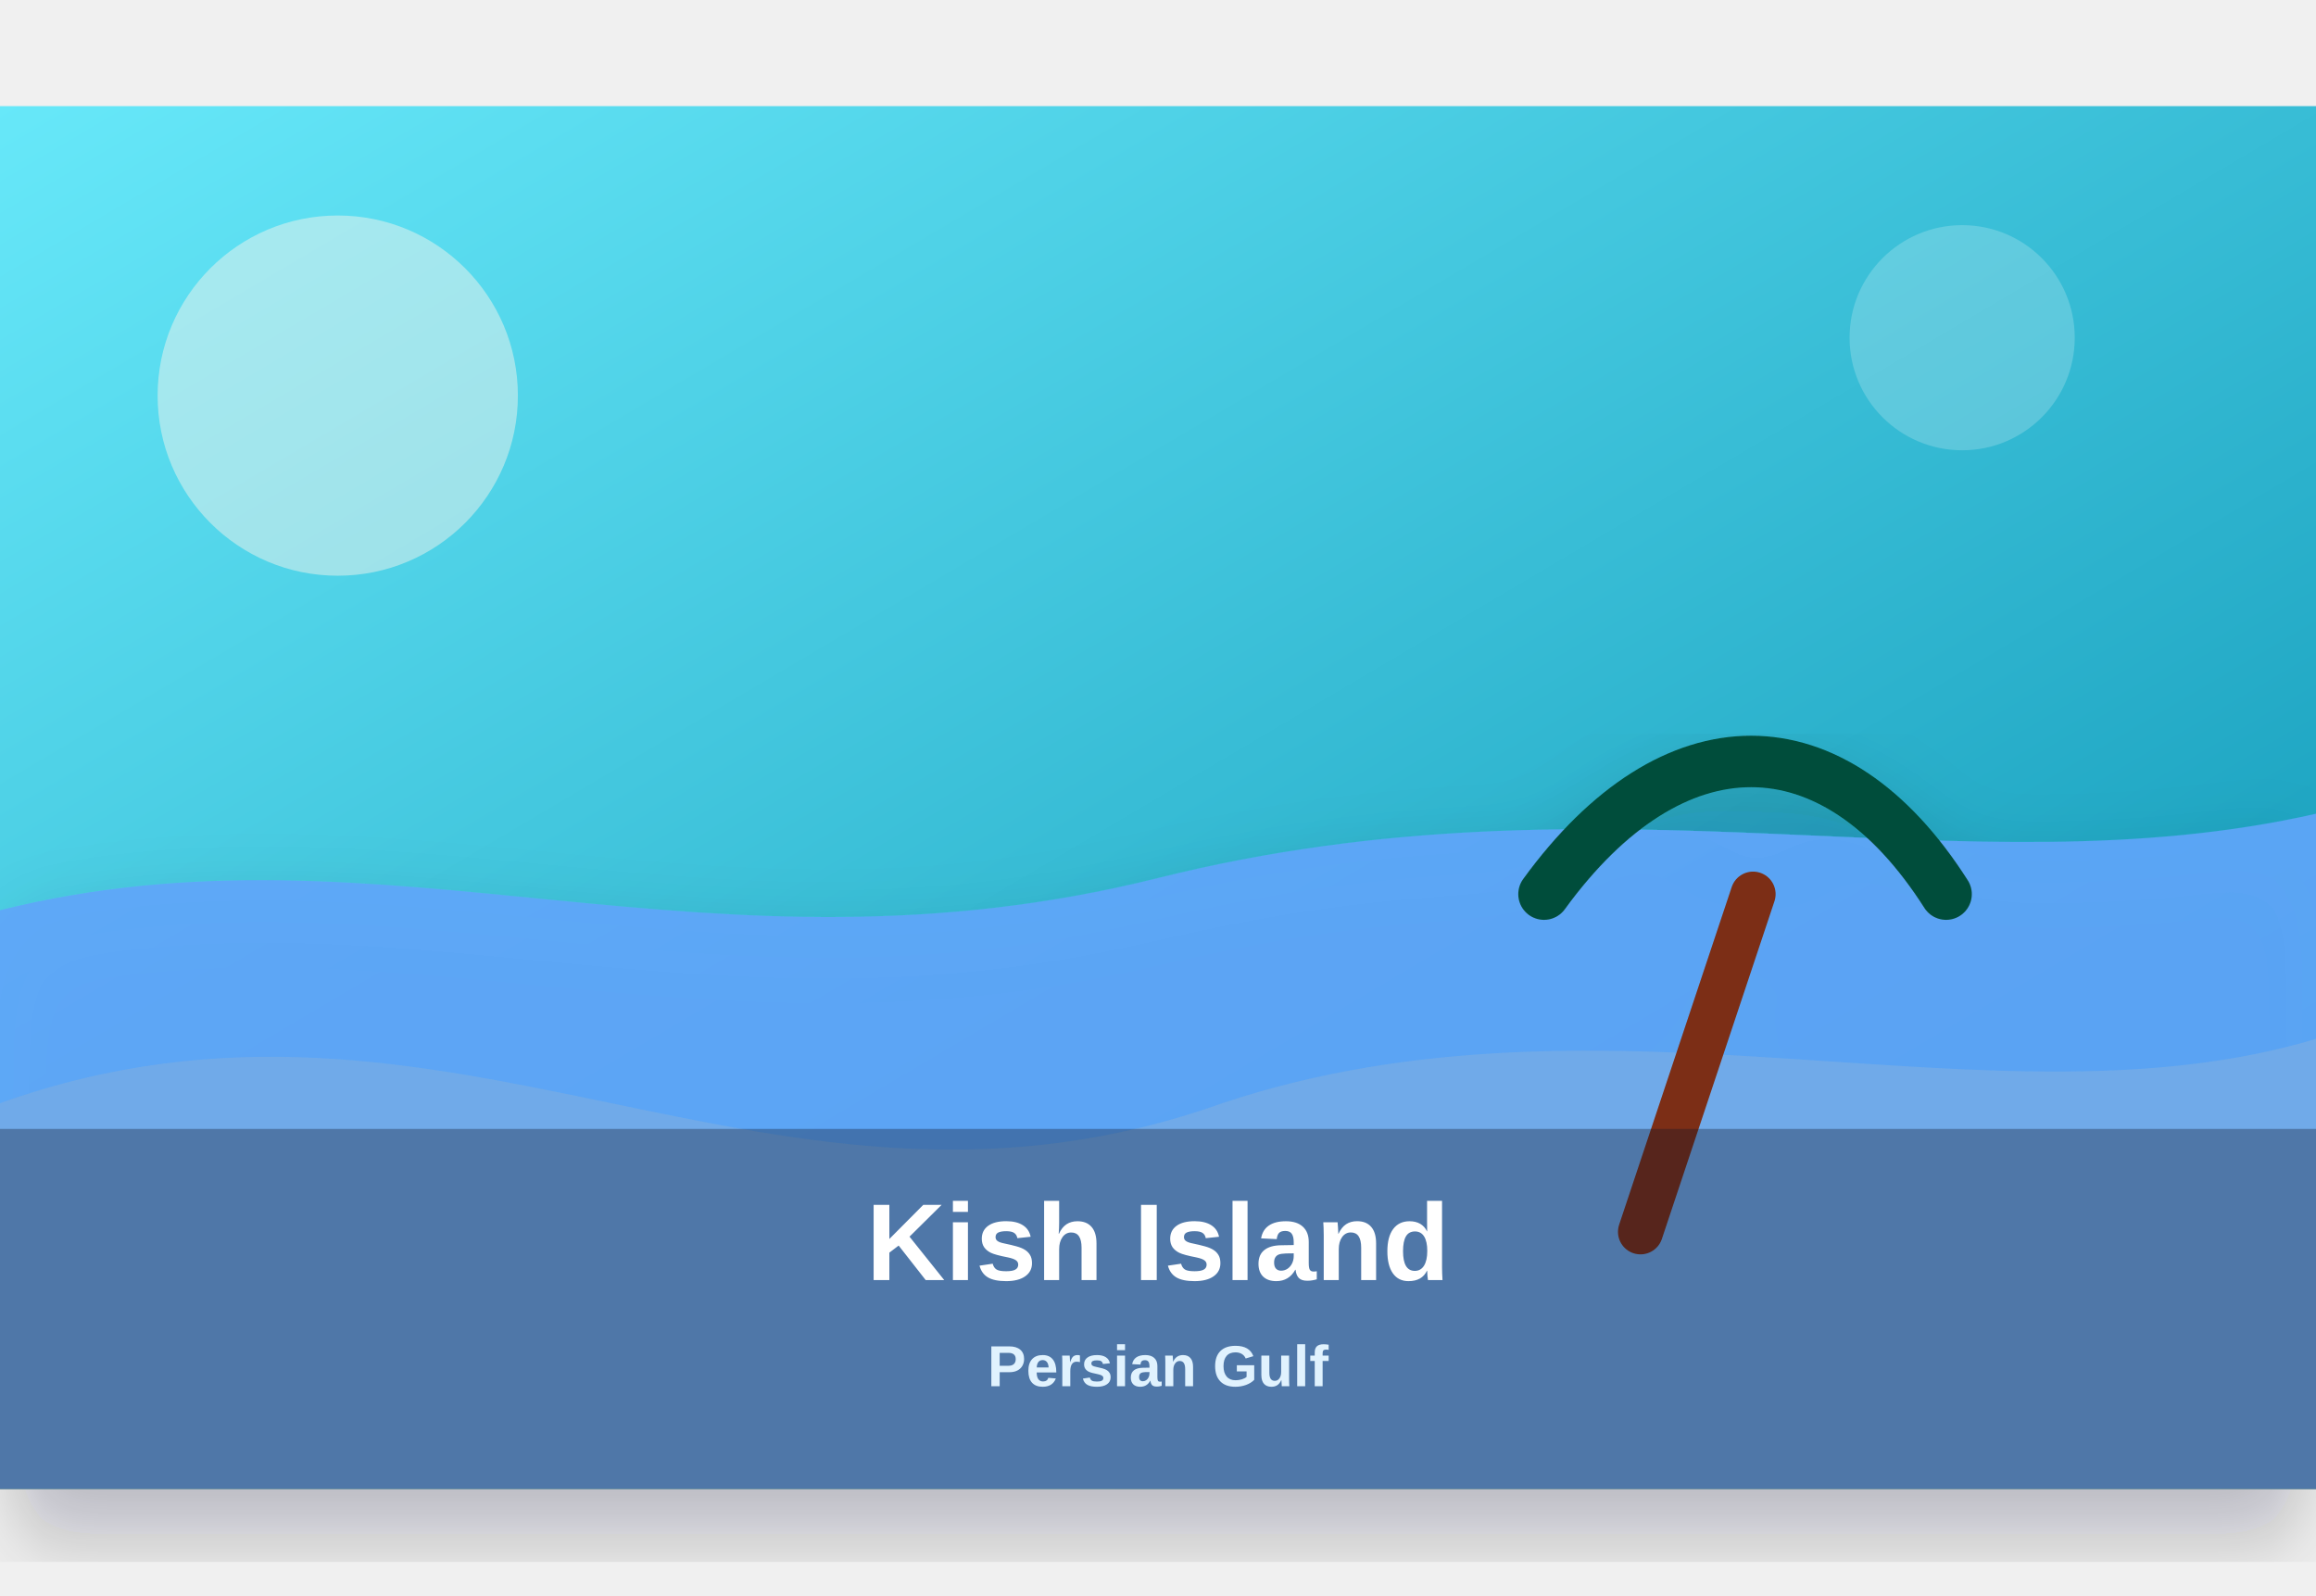
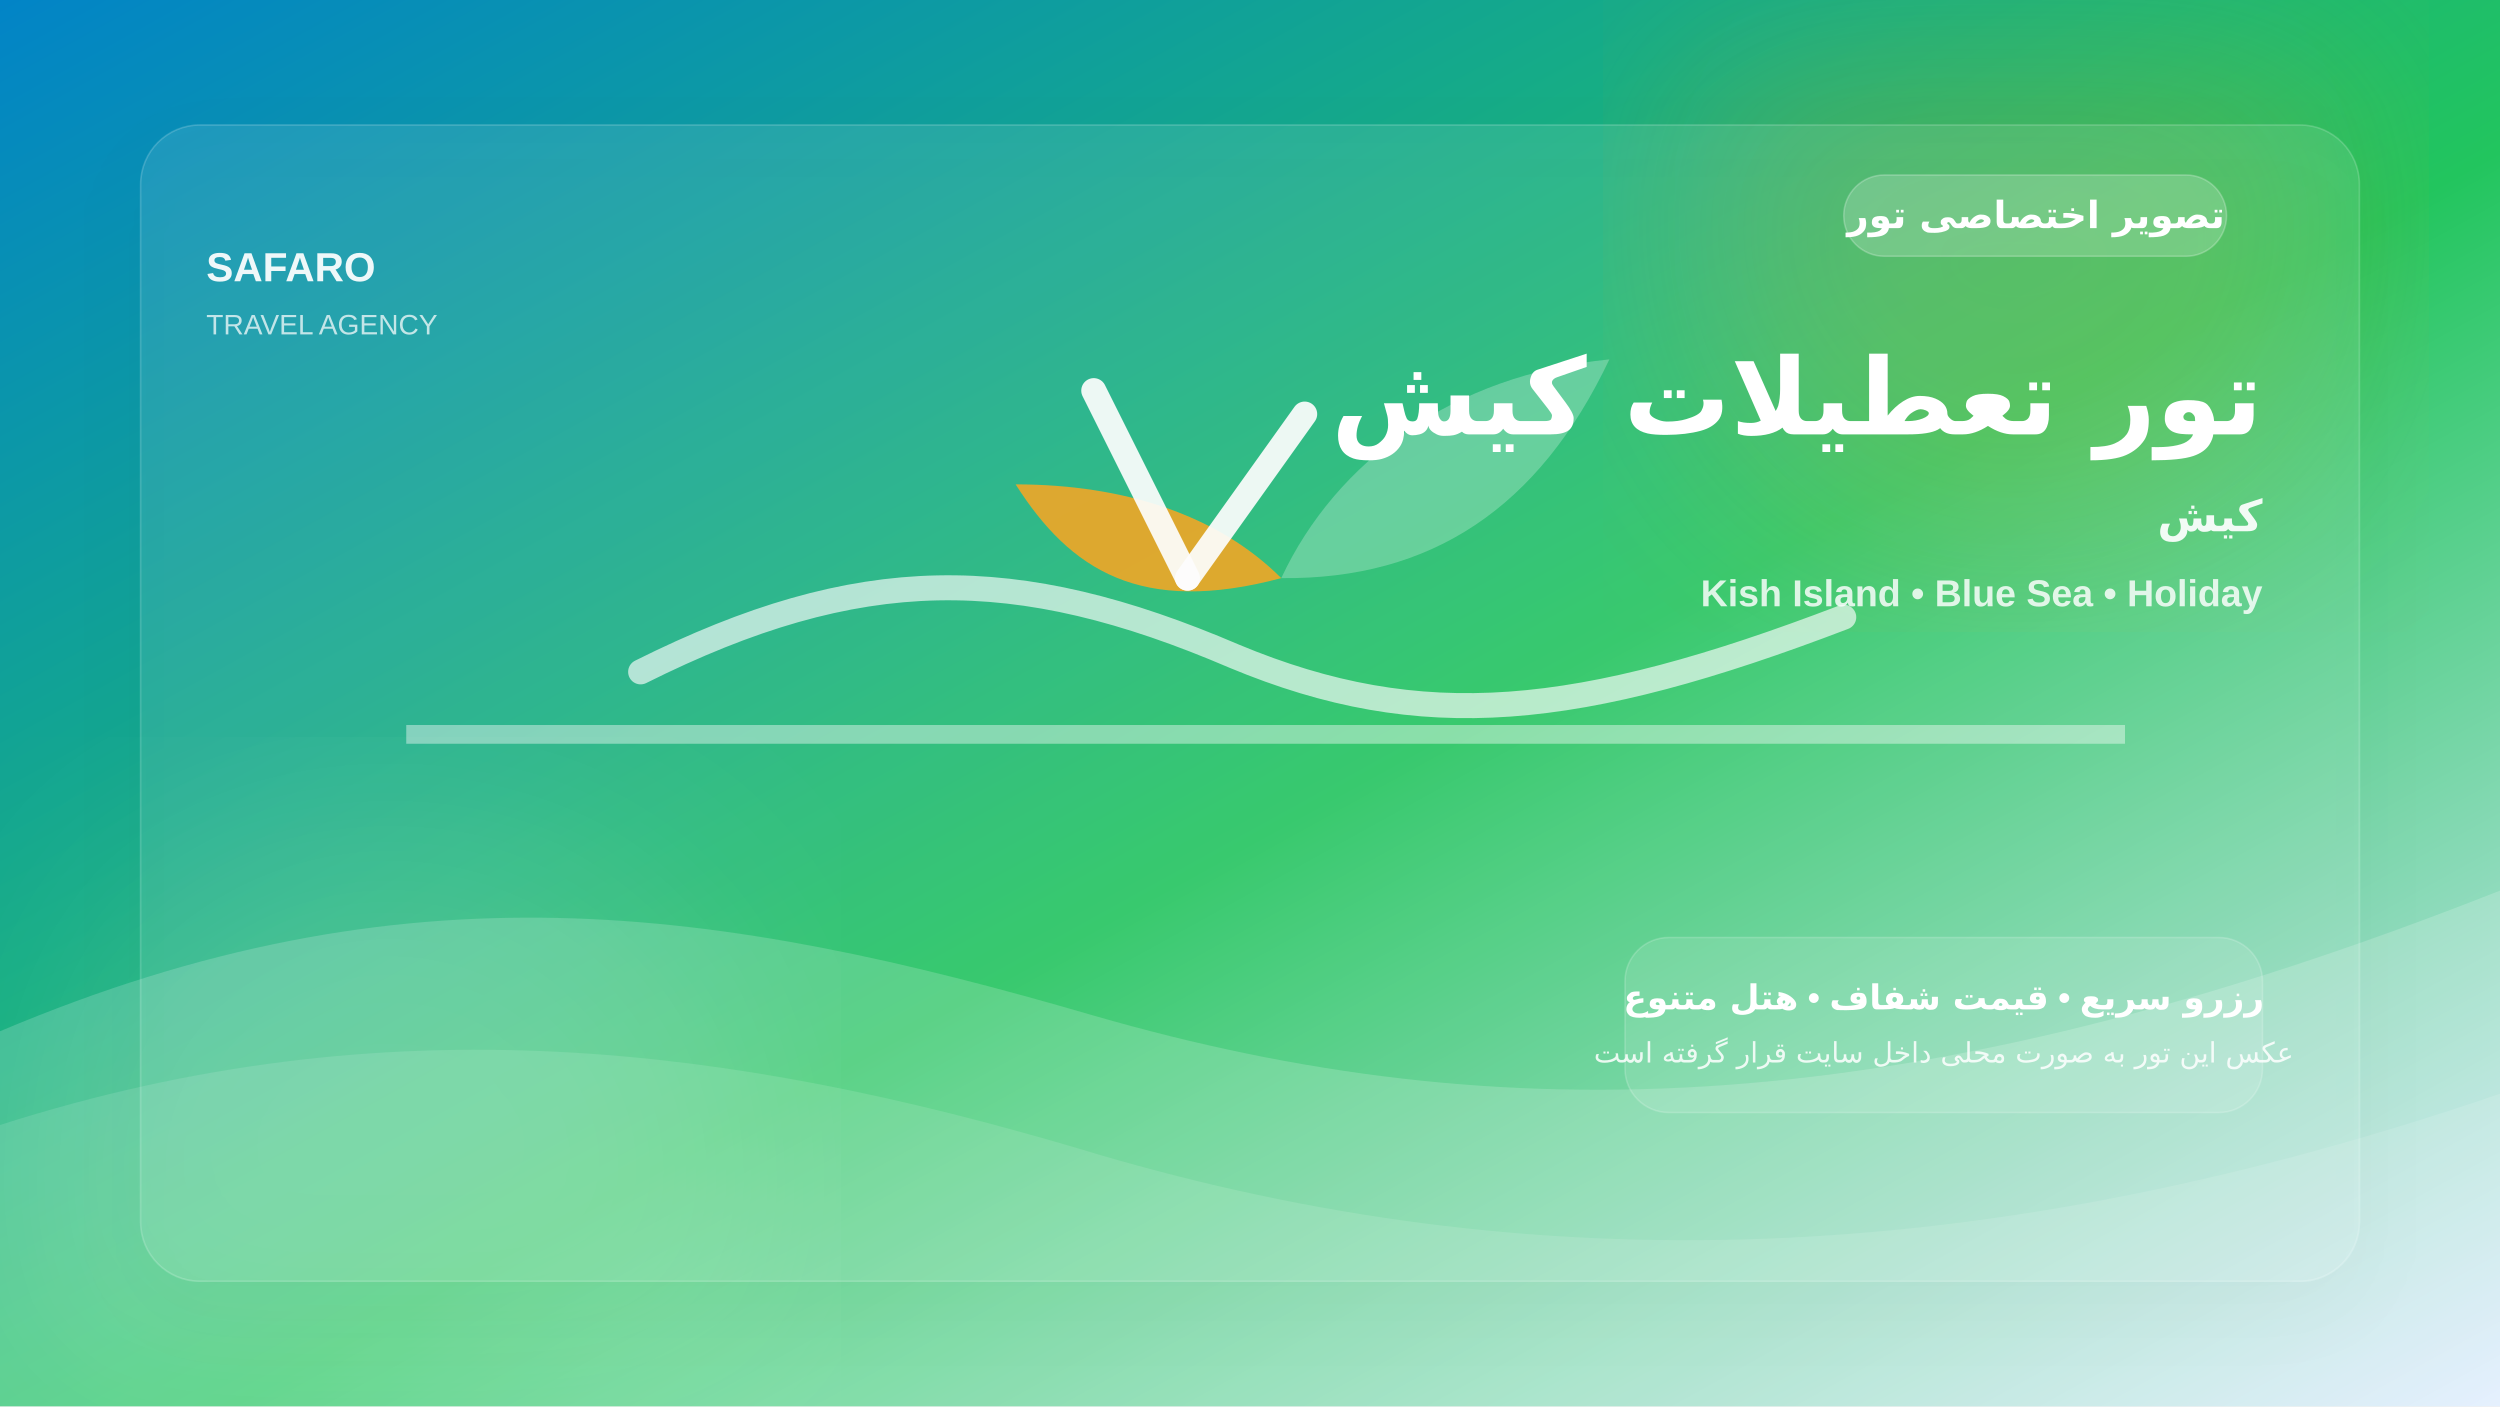
- <svg xmlns="http://www.w3.org/2000/svg" width="900" height="620" viewBox="0 0 720 430">
+ <svg xmlns="http://www.w3.org/2000/svg" viewBox="0 0 1600 900" width="1600" height="900">
  <defs>
-     <linearGradient id="g" x1="0" y1="0" x2="1" y2="1">
-       <stop offset="0" stop-color="#67e8f9" />
-       <stop offset="1" stop-color="#0891b2" />
+     <linearGradient id="bg" x1="0" y1="0" x2="1" y2="1">
+       <stop offset="0%" stop-color="#0284c7" />
+       <stop offset="55%" stop-color="#22c55e" />
+       <stop offset="100%" stop-color="#dbeafe" />
    </linearGradient>
-     <filter id="s">
-       <feDropShadow dx="0" dy="14" stdDeviation="14" flood-color="#0f172a" flood-opacity=".24" />
+     <linearGradient id="glass" x1="0" y1="0" x2="1" y2="1">
+       <stop offset="0%" stop-color="rgba(255,255,255,.26)" />
+       <stop offset="100%" stop-color="rgba(255,255,255,.08)" />
+     </linearGradient>
+     <filter id="blur">
+       <feGaussianBlur stdDeviation="70" />
+     </filter>
+     <filter id="shadow" x="-20%" y="-20%" width="140%" height="140%">
+       <feDropShadow dx="0" dy="18" stdDeviation="24" flood-color="rgba(15,23,42,.25)" />
    </filter>
  </defs>
-   <rect width="720" height="430" fill="url(#g)" />
-   <circle cx="105" cy="90" r="56" fill="#fff7ed" opacity=".45" />
-   <circle cx="610" cy="72" r="35" fill="#fff" opacity=".2" />
-   <g filter="url(#s)">
-     <path d="M0 310 C140 260 240 360 380 310 C500 270 620 320 720 290 L720 430 L0 430 Z" fill="#fcd34d" />
-     <path d="M0 250 C120 220 220 275 360 240 C500 205 610 245 720 220 L720 430 L0 430 Z" fill="#60a5fa" opacity=".9" />
-     <path d="M480 245 C520 190 570 190 605 245" fill="none" stroke="#064e3b" stroke-width="16" stroke-linecap="round" />
-     <line x1="545" y1="245" x2="510" y2="350" stroke="#7c2d12" stroke-width="14" stroke-linecap="round" />
+   <rect width="1600" height="900" fill="url(#bg)" />
+   <circle cx="1290" cy="140" r="220" fill="#f59e0b" opacity="0.18" filter="url(#blur)" />
+   <circle cx="250" cy="760" r="240" fill="#ffffff" opacity="0.12" filter="url(#blur)" />
+   <path d="M0 660C260 550 460 580 700 650c260 75 520 70 900-80V900H0Z" fill="#ffffff" opacity="0.18" />
+   <path d="M0 720C250 640 470 670 690 735c270 82 560 85 910-35V900H0Z" fill="#ffffff" opacity="0.12" />
+   <g transform="translate(0,0)">
+     <path d="M260 470h1100" stroke="rgba(255,255,255,.92)" stroke-width="12" opacity=".45" />
+     <path d="M410 430c140-70 240-70 380-10 120 50 220 40 390-25" fill="none" stroke="rgba(255,255,255,.92)" stroke-width="16" stroke-linecap="round" opacity=".7" />
+     <path d="M820 370c-40-40-100-60-170-60 35 55 80 84 170 60Z" fill="#f59e0b" opacity=".88" />
+     <path d="M820 370c35-75 110-130 210-140-45 95-114 141-210 140Z" fill="rgba(255,255,255,.92)" opacity=".28" />
+     <path d="M760 370 700 250" stroke="rgba(255,255,255,.92)" stroke-width="16" stroke-linecap="round" />
+     <path d="M760 370 835 265" stroke="rgba(255,255,255,.92)" stroke-width="16" stroke-linecap="round" />
  </g>
-   <rect y="318" width="720" height="112" fill="rgba(15,23,42,.34)" />
-   <text x="360" y="365" text-anchor="middle" font-family="Tahoma,Arial" font-size="34" font-weight="900" fill="#ffffff">Kish Island</text>
-   <text x="360" y="398" text-anchor="middle" font-family="Tahoma,Arial" font-size="18" font-weight="700" fill="#e0f2fe">Persian Gulf</text>
+   <rect x="90" y="80" width="1420" height="740" rx="38" fill="rgba(255,255,255,.09)" stroke="rgba(255,255,255,.18)" filter="url(#shadow)" />
+   <rect x="1180" y="112" width="245" height="52" rx="26" fill="rgba(255,255,255,.18)" stroke="rgba(255,255,255,.24)" />
+   <text x="1303" y="146" fill="#ffffff" font-family="Vazirmatn, Arial" font-size="24" font-weight="700" text-anchor="middle">تصویر اختصاصی تور</text>
+   <text x="132" y="180" fill="#ffffff" opacity=".92" font-family="Arial" font-size="26" font-weight="700">SAFARO</text>
+   <text x="132" y="214" fill="#ffffff" opacity=".72" font-family="Arial" font-size="18">TRAVEL AGENCY</text>
+   <text x="1448" y="278" fill="#ffffff" font-family="Vazirmatn, Arial" font-size="68" font-weight="900" text-anchor="end">تور تعطیلات کیش</text>
+   <text x="1448" y="340" fill="#ffffff" font-family="Vazirmatn, Arial" font-size="28" font-weight="600" text-anchor="end" opacity=".92">کیش</text>
+   <text x="1448" y="388" fill="#ffffff" font-family="Arial" font-size="24" font-weight="600" text-anchor="end" opacity=".82">Kish Island • Blue Sea • Holiday</text>
+   <g transform="translate(1040 600)">
+     <rect x="0" y="0" width="408" height="112" rx="28" fill="rgba(255,255,255,.12)" stroke="rgba(255,255,255,.18)" />
+     <text x="204" y="46" fill="#ffffff" font-family="Vazirmatn, Arial" font-size="22" font-weight="700" text-anchor="middle">رزرو سریع • قیمت شفاف • هتل متنوع</text>
+     <text x="204" y="80" fill="#ffffff" font-family="Vazirmatn, Arial" font-size="18" font-weight="500" text-anchor="middle" opacity=".85">عکس این تور به صورت محلی داخل سایت قرار گرفته است</text>
+   </g>
</svg>
